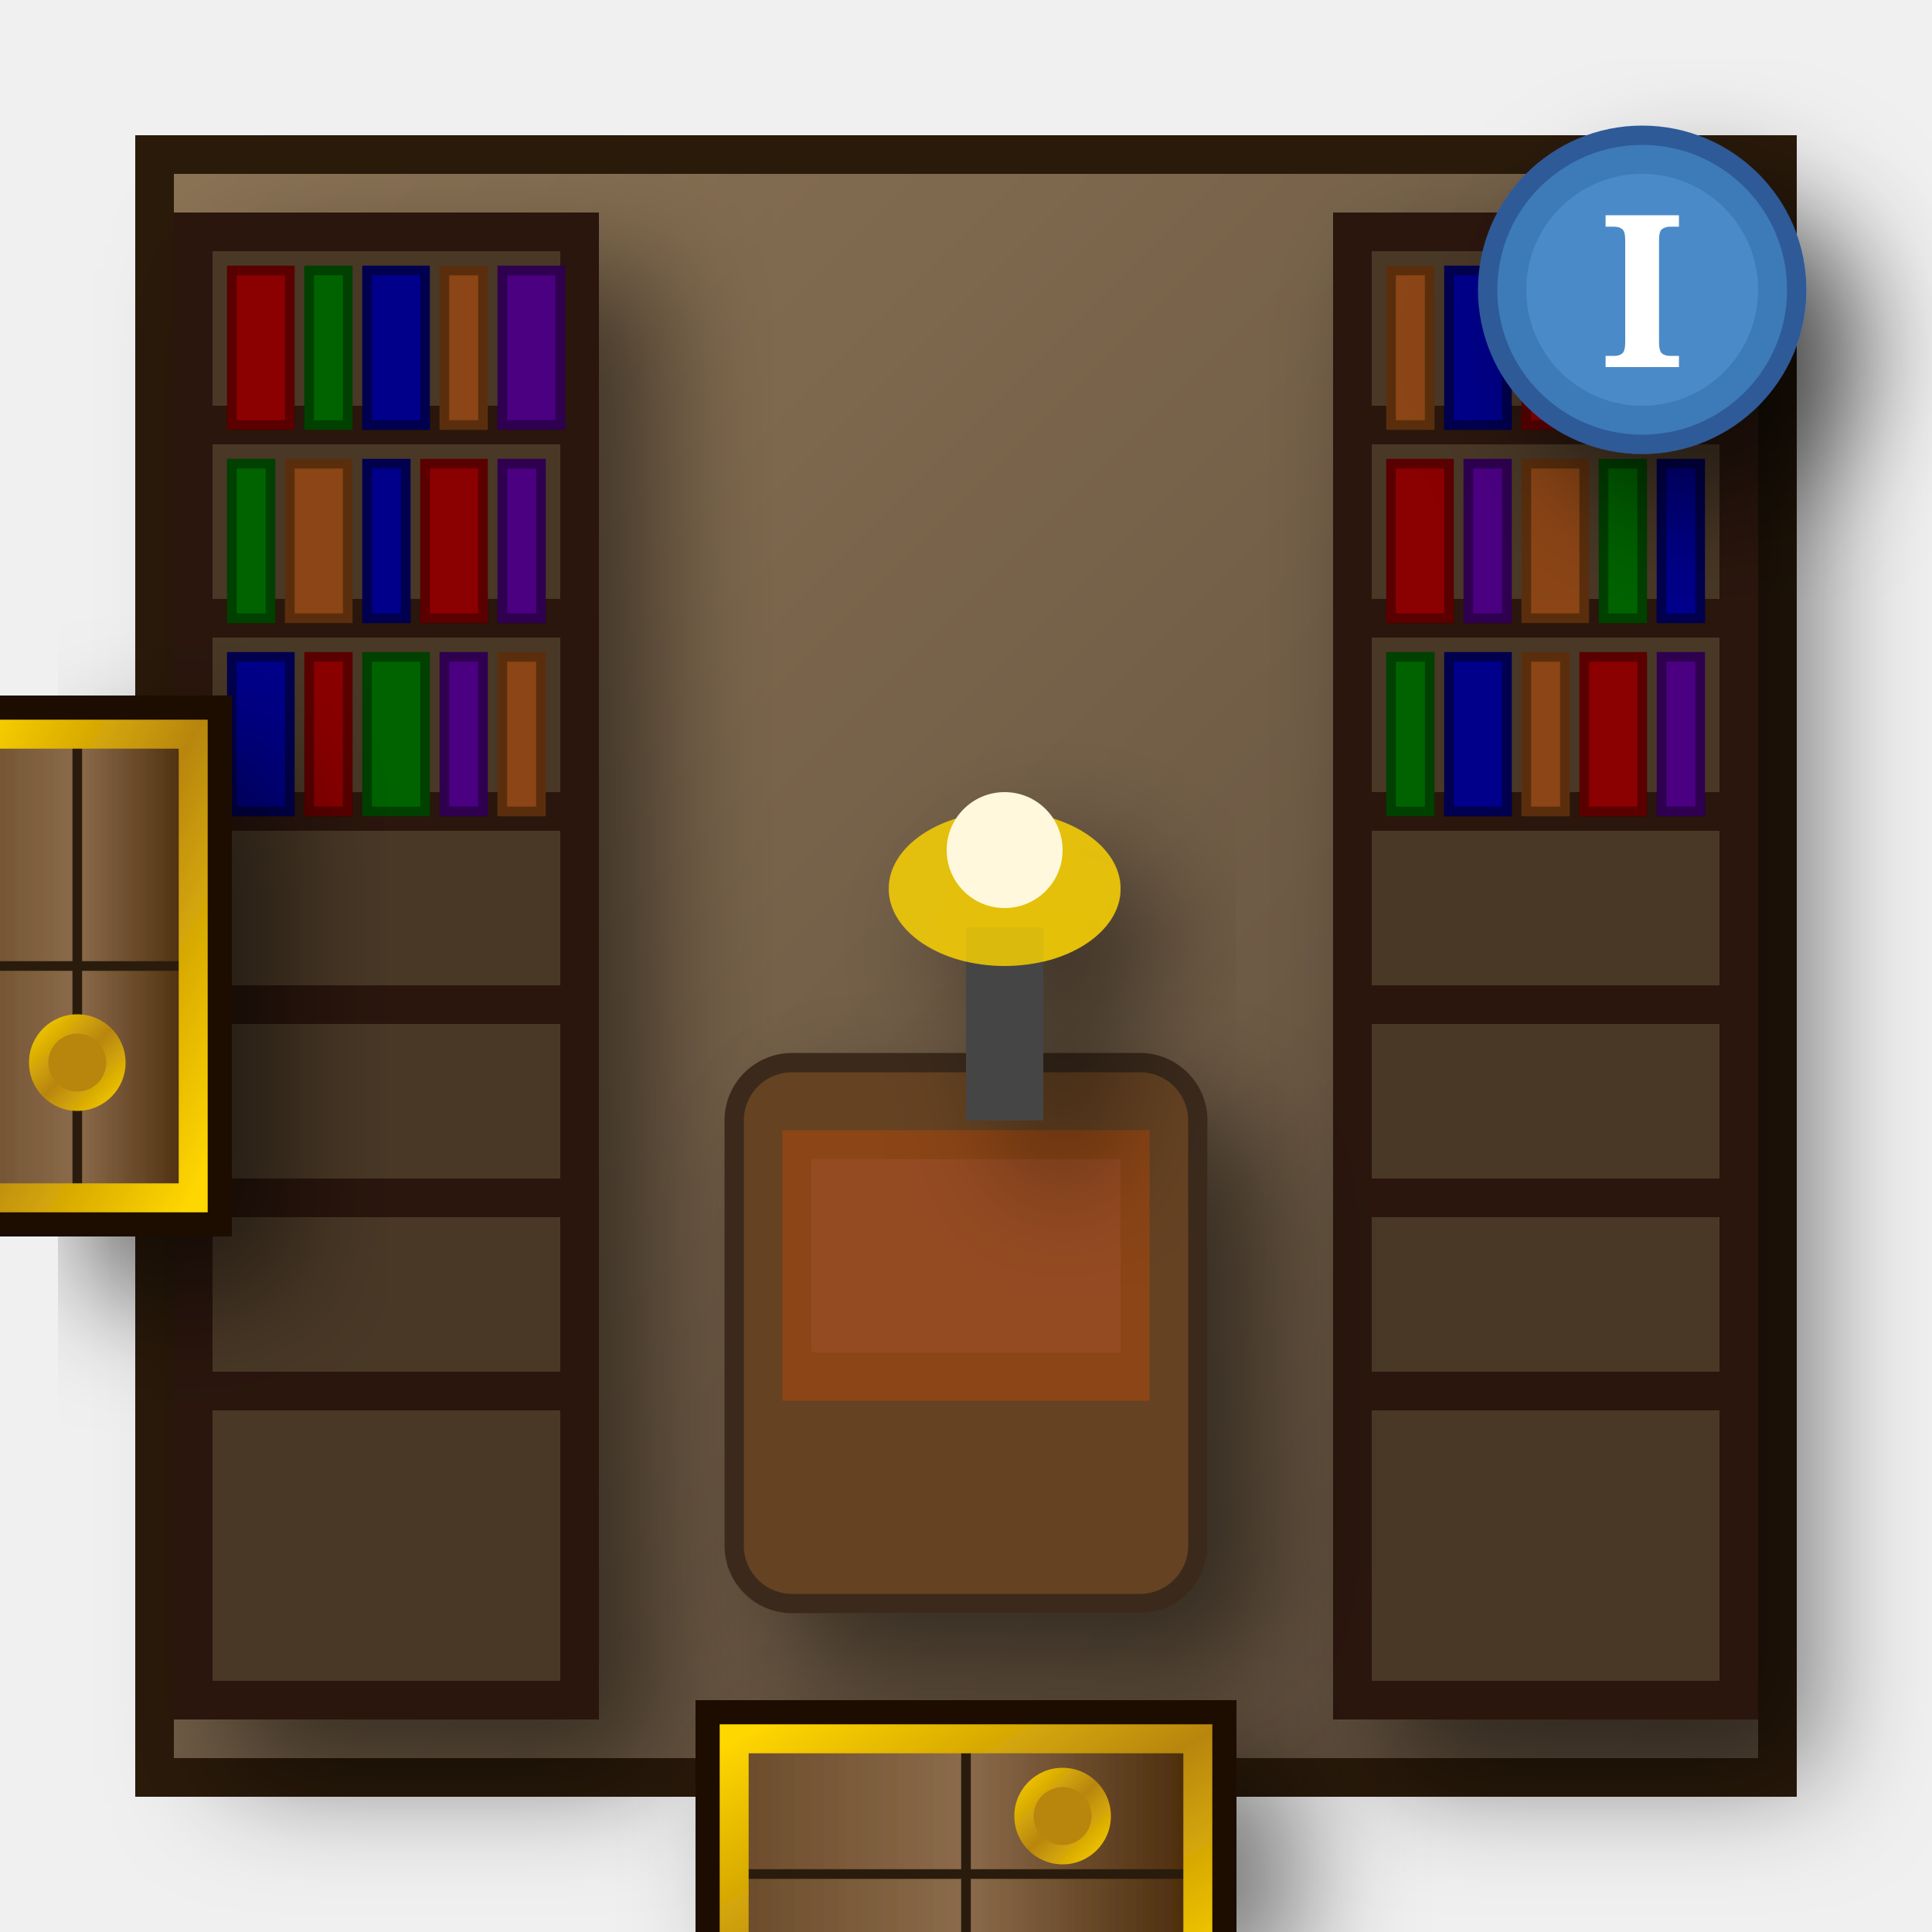
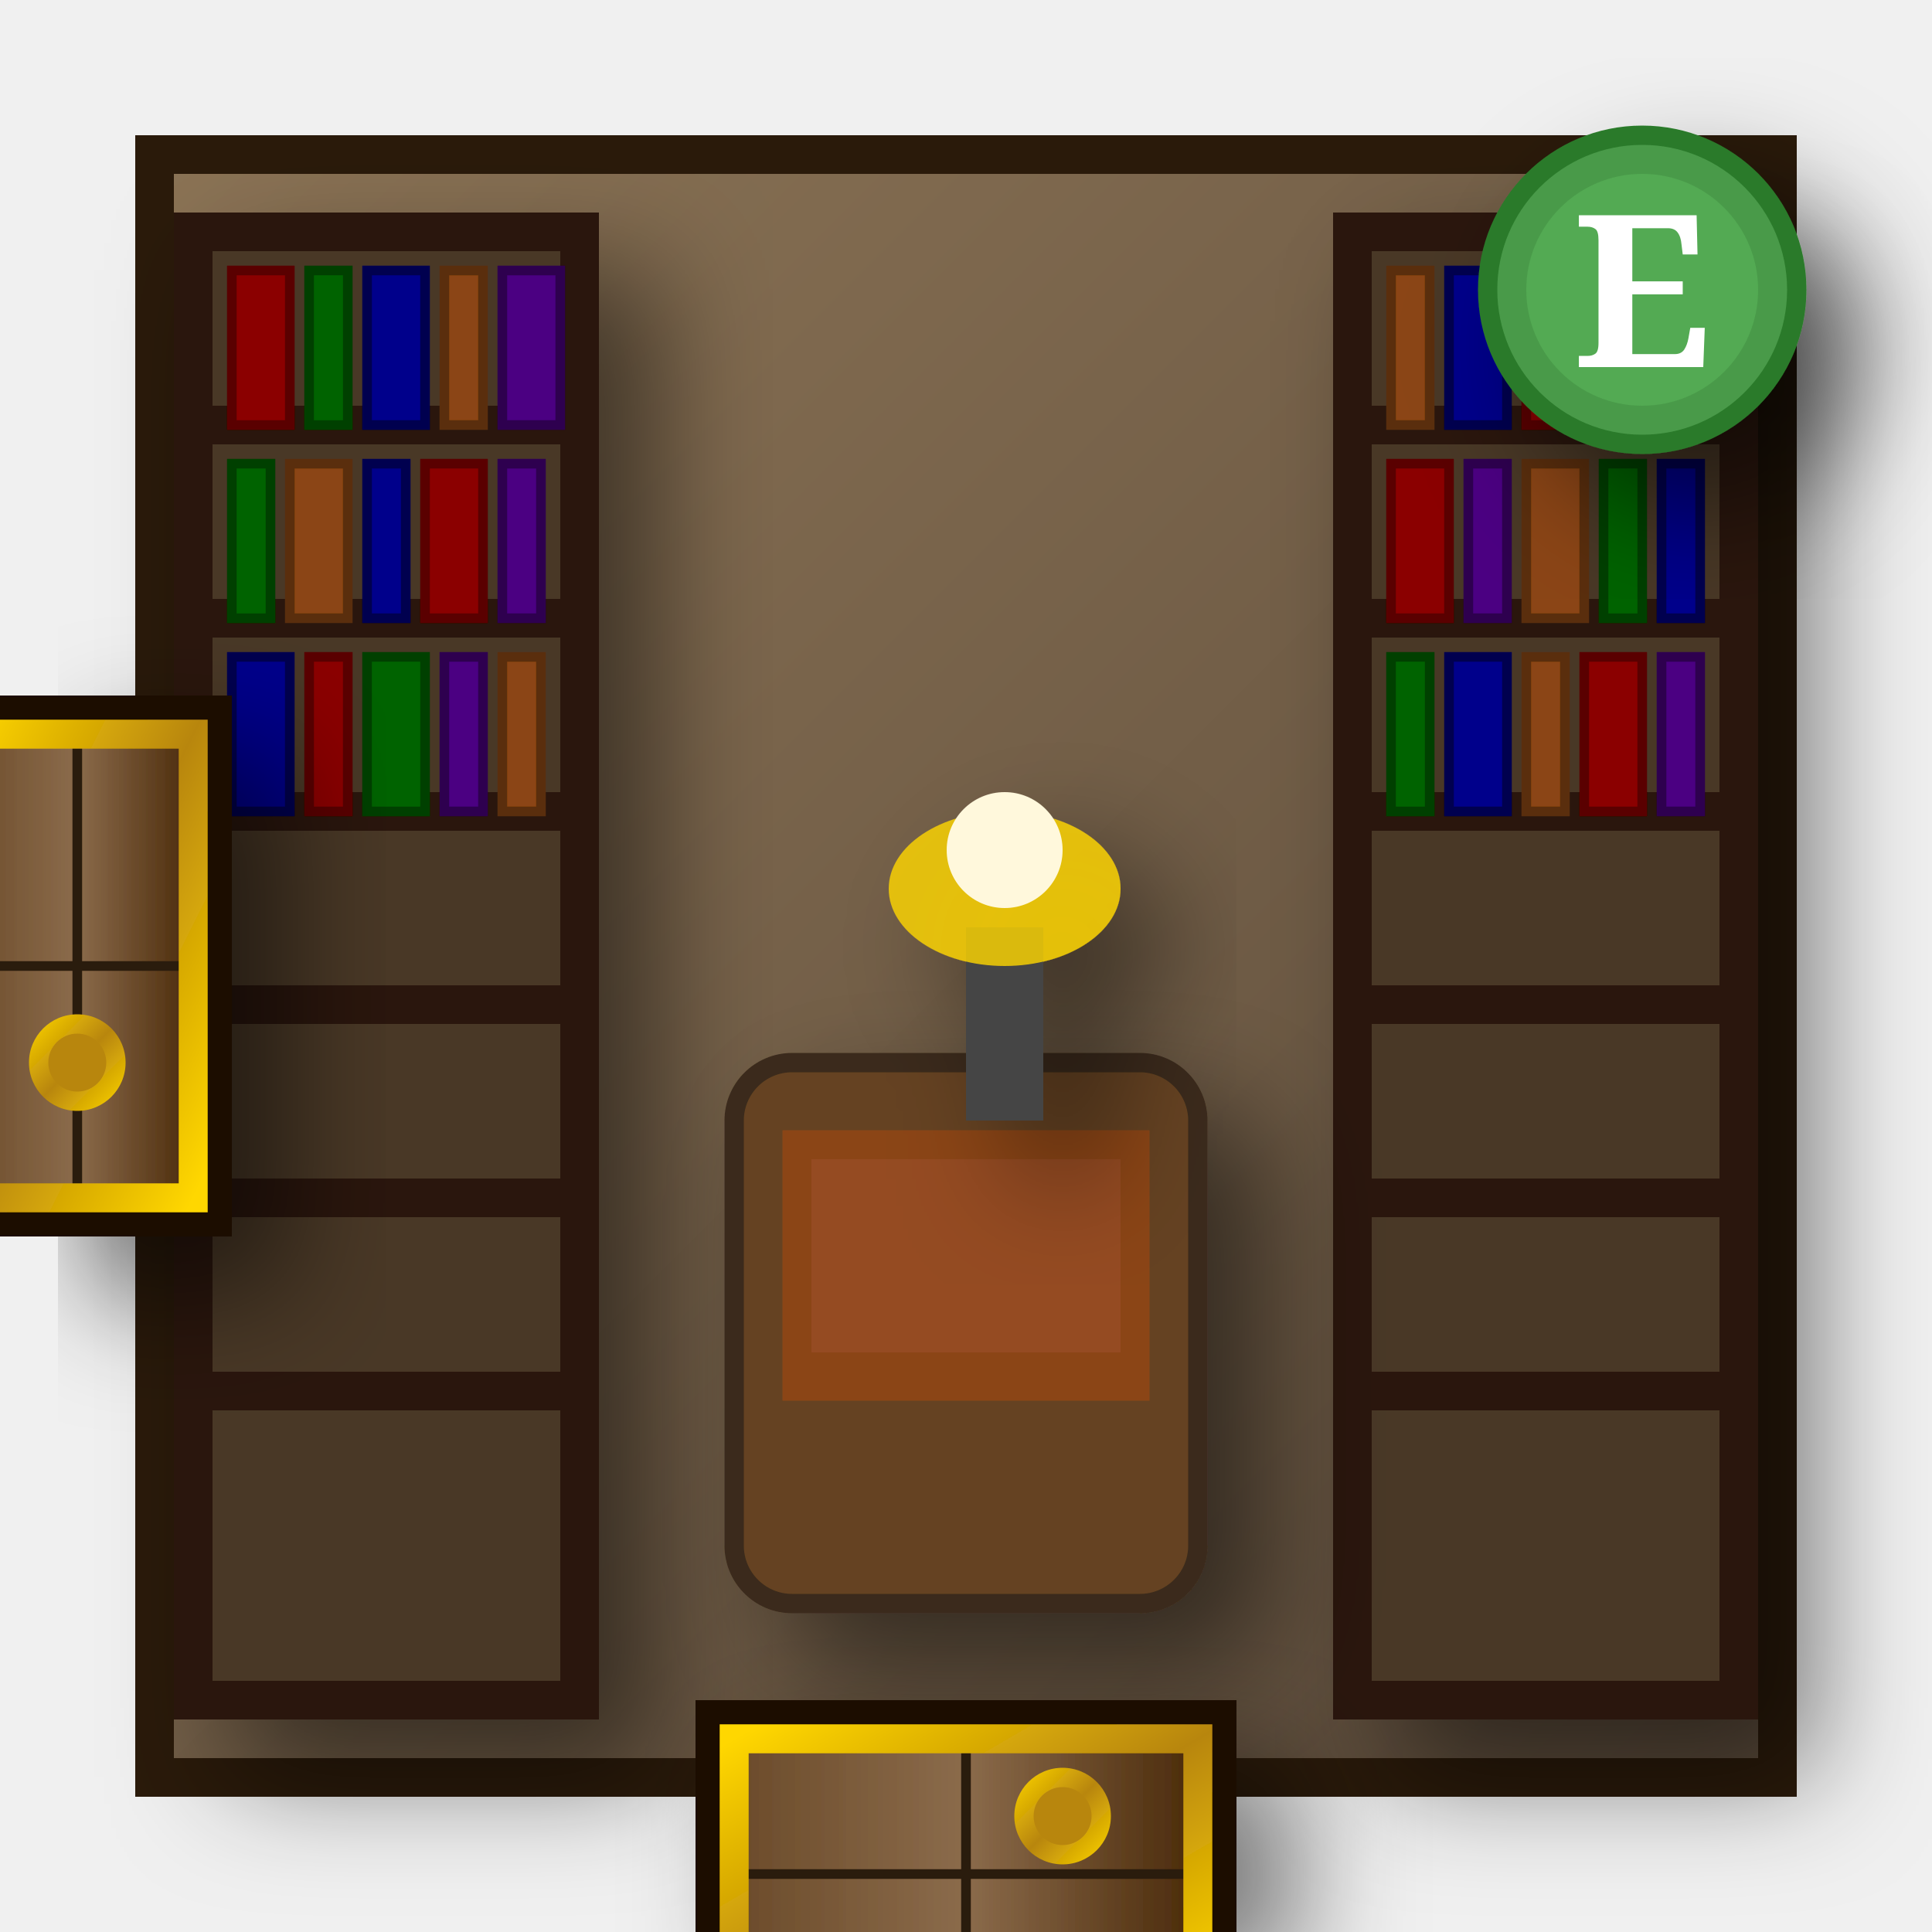
<svg xmlns="http://www.w3.org/2000/svg" viewBox="0 0 100 100" width="400" height="400">
  <defs>
    <linearGradient id="floorGrad" x1="0%" y1="0%" x2="100%" y2="100%">
      <stop offset="0%" style="stop-color:#8B7355" />
      <stop offset="100%" style="stop-color:#5A4A3A" />
    </linearGradient>
    <linearGradient id="doorWood" x1="0%" y1="0%" x2="100%" y2="0%">
      <stop offset="0%" style="stop-color:#6B4B2A" />
      <stop offset="50%" style="stop-color:#8B6B4B" />
      <stop offset="100%" style="stop-color:#4A2A0A" />
    </linearGradient>
    <linearGradient id="goldTrim" x1="0%" y1="0%" x2="100%" y2="100%">
      <stop offset="0%" style="stop-color:#FFD700" />
      <stop offset="50%" style="stop-color:#B8860B" />
      <stop offset="100%" style="stop-color:#FFD700" />
    </linearGradient>
    <filter id="softShadow" x="-50%" y="-50%" width="200%" height="200%">
      <feGaussianBlur in="SourceAlpha" stdDeviation="3" />
      <feOffset dx="3" dy="3" result="offsetblur" />
      <feComponentTransfer>
        <feFuncA type="linear" slope="0.5" />
      </feComponentTransfer>
      <feMerge>
        <feMergeNode />
        <feMergeNode in="SourceGraphic" />
      </feMerge>
    </filter>
  </defs>
  <rect x="8" y="8" width="84" height="84" fill="url(#floorGrad)" stroke="#2A1A0A" stroke-width="2" />
  <g filter="url(#softShadow)">
    <rect x="10" y="12" width="20" height="76" fill="#4A3728" stroke="#2A1708" stroke-width="2" />
    <line x1="10" y1="22" x2="30" y2="22" stroke="#2A1708" stroke-width="2" />
    <line x1="10" y1="32" x2="30" y2="32" stroke="#2A1708" stroke-width="2" />
    <line x1="10" y1="42" x2="30" y2="42" stroke="#2A1708" stroke-width="2" />
    <line x1="10" y1="52" x2="30" y2="52" stroke="#2A1708" stroke-width="2" />
    <line x1="10" y1="62" x2="30" y2="62" stroke="#2A1708" stroke-width="2" />
    <line x1="10" y1="72" x2="30" y2="72" stroke="#2A1708" stroke-width="2" />
    <rect x="12" y="14" width="3" height="8" fill="#8B0000" stroke="#5A0000" stroke-width="0.5" />
    <rect x="16" y="14" width="2" height="8" fill="#006400" stroke="#004000" stroke-width="0.5" />
    <rect x="19" y="14" width="3" height="8" fill="#00008B" stroke="#000050" stroke-width="0.5" />
    <rect x="23" y="14" width="2" height="8" fill="#8B4513" stroke="#5A2D0D" stroke-width="0.5" />
    <rect x="26" y="14" width="3" height="8" fill="#4B0082" stroke="#2D0050" stroke-width="0.5" />
    <rect x="12" y="24" width="2" height="8" fill="#006400" stroke="#004000" stroke-width="0.5" />
    <rect x="15" y="24" width="3" height="8" fill="#8B4513" stroke="#5A2D0D" stroke-width="0.5" />
    <rect x="19" y="24" width="2" height="8" fill="#00008B" stroke="#000050" stroke-width="0.5" />
    <rect x="22" y="24" width="3" height="8" fill="#8B0000" stroke="#5A0000" stroke-width="0.5" />
    <rect x="26" y="24" width="2" height="8" fill="#4B0082" stroke="#2D0050" stroke-width="0.5" />
    <rect x="12" y="34" width="3" height="8" fill="#00008B" stroke="#000050" stroke-width="0.5" />
    <rect x="16" y="34" width="2" height="8" fill="#8B0000" stroke="#5A0000" stroke-width="0.5" />
    <rect x="19" y="34" width="3" height="8" fill="#006400" stroke="#004000" stroke-width="0.5" />
    <rect x="23" y="34" width="2" height="8" fill="#4B0082" stroke="#2D0050" stroke-width="0.5" />
    <rect x="26" y="34" width="2" height="8" fill="#8B4513" stroke="#5A2D0D" stroke-width="0.5" />
  </g>
  <g filter="url(#softShadow)">
    <rect x="70" y="12" width="20" height="76" fill="#4A3728" stroke="#2A1708" stroke-width="2" />
    <line x1="70" y1="22" x2="90" y2="22" stroke="#2A1708" stroke-width="2" />
    <line x1="70" y1="32" x2="90" y2="32" stroke="#2A1708" stroke-width="2" />
    <line x1="70" y1="42" x2="90" y2="42" stroke="#2A1708" stroke-width="2" />
    <line x1="70" y1="52" x2="90" y2="52" stroke="#2A1708" stroke-width="2" />
    <line x1="70" y1="62" x2="90" y2="62" stroke="#2A1708" stroke-width="2" />
    <line x1="70" y1="72" x2="90" y2="72" stroke="#2A1708" stroke-width="2" />
    <rect x="72" y="14" width="2" height="8" fill="#8B4513" stroke="#5A2D0D" stroke-width="0.5" />
    <rect x="75" y="14" width="3" height="8" fill="#00008B" stroke="#000050" stroke-width="0.5" />
    <rect x="79" y="14" width="2" height="8" fill="#8B0000" stroke="#5A0000" stroke-width="0.5" />
    <rect x="82" y="14" width="3" height="8" fill="#006400" stroke="#004000" stroke-width="0.5" />
    <rect x="86" y="14" width="2" height="8" fill="#4B0082" stroke="#2D0050" stroke-width="0.5" />
    <rect x="72" y="24" width="3" height="8" fill="#8B0000" stroke="#5A0000" stroke-width="0.5" />
    <rect x="76" y="24" width="2" height="8" fill="#4B0082" stroke="#2D0050" stroke-width="0.5" />
    <rect x="79" y="24" width="3" height="8" fill="#8B4513" stroke="#5A2D0D" stroke-width="0.5" />
    <rect x="83" y="24" width="2" height="8" fill="#006400" stroke="#004000" stroke-width="0.5" />
    <rect x="86" y="24" width="2" height="8" fill="#00008B" stroke="#000050" stroke-width="0.5" />
    <rect x="72" y="34" width="2" height="8" fill="#006400" stroke="#004000" stroke-width="0.5" />
    <rect x="75" y="34" width="3" height="8" fill="#00008B" stroke="#000050" stroke-width="0.5" />
    <rect x="79" y="34" width="2" height="8" fill="#8B4513" stroke="#5A2D0D" stroke-width="0.5" />
    <rect x="82" y="34" width="3" height="8" fill="#8B0000" stroke="#5A0000" stroke-width="0.5" />
    <rect x="86" y="34" width="2" height="8" fill="#4B0082" stroke="#2D0050" stroke-width="0.5" />
  </g>
  <g filter="url(#softShadow)">
    <rect x="38" y="55" width="24" height="28" fill="#654321" stroke="#3A2A1A" stroke-width="1" rx="3" />
    <rect x="40" y="58" width="20" height="15" fill="#8B4513" stroke="#654321" stroke-width="1" />
    <rect x="42" y="60" width="16" height="10" fill="#A0522D" opacity="0.5" />
  </g>
  <g filter="url(#softShadow)">
    <rect x="50" y="48" width="4" height="10" fill="#444" />
    <ellipse cx="52" cy="46" rx="6" ry="4" fill="#FFD700" opacity="0.8" />
    <circle cx="52" cy="44" r="3" fill="#FFF8DC" />
  </g>
  <g filter="url(#softShadow)">
    <rect x="36" y="88" width="28" height="16" fill="#1A0A00" />
    <rect x="38" y="90" width="24" height="14" fill="url(#doorWood)" />
    <line x1="50" y1="90" x2="50" y2="104" stroke="#2A1A0A" stroke-width="0.5" />
    <line x1="38" y1="97" x2="62" y2="97" stroke="#2A1A0A" stroke-width="0.5" />
    <rect x="38" y="90" width="24" height="14" fill="none" stroke="url(#goldTrim)" stroke-width="1.5" />
    <circle cx="55" cy="94" r="2.5" fill="url(#goldTrim)" />
    <circle cx="55" cy="94" r="1.5" fill="#B8860B" />
  </g>
  <g filter="url(#softShadow)">
    <rect x="-4" y="36" width="16" height="28" fill="#1A0A00" />
    <rect x="-2" y="38" width="12" height="24" fill="url(#doorWood)" />
    <line x1="-2" y1="50" x2="10" y2="50" stroke="#2A1A0A" stroke-width="0.5" />
    <line x1="4" y1="38" x2="4" y2="62" stroke="#2A1A0A" stroke-width="0.5" />
    <rect x="-2" y="38" width="12" height="24" fill="none" stroke="url(#goldTrim)" stroke-width="1.5" />
    <circle cx="4" cy="55" r="2.5" fill="url(#goldTrim)" />
    <circle cx="4" cy="55" r="1.5" fill="#B8860B" />
  </g>
  <g filter="url(#softShadow)">
-     <circle cx="85" cy="15" r="8" fill="#3D7AB8" stroke="#2D5A98" stroke-width="1" />
-     <circle cx="85" cy="15" r="6" fill="#5A9AD8" opacity="0.5" />
-     <text x="85" y="19" text-anchor="middle" font-size="11" fill="#FFF" font-weight="bold" font-family="serif">I</text>
+     <circle cx="85" cy="15" r="8" fill="#4A9A4A" stroke="#2A7A2A" stroke-width="1" />
+     <circle cx="85" cy="15" r="6" fill="#5ABA5A" opacity="0.5" />
+     <text x="85" y="19" text-anchor="middle" font-size="11" fill="#FFF" font-weight="bold" font-family="serif">E</text>
  </g>
</svg>
